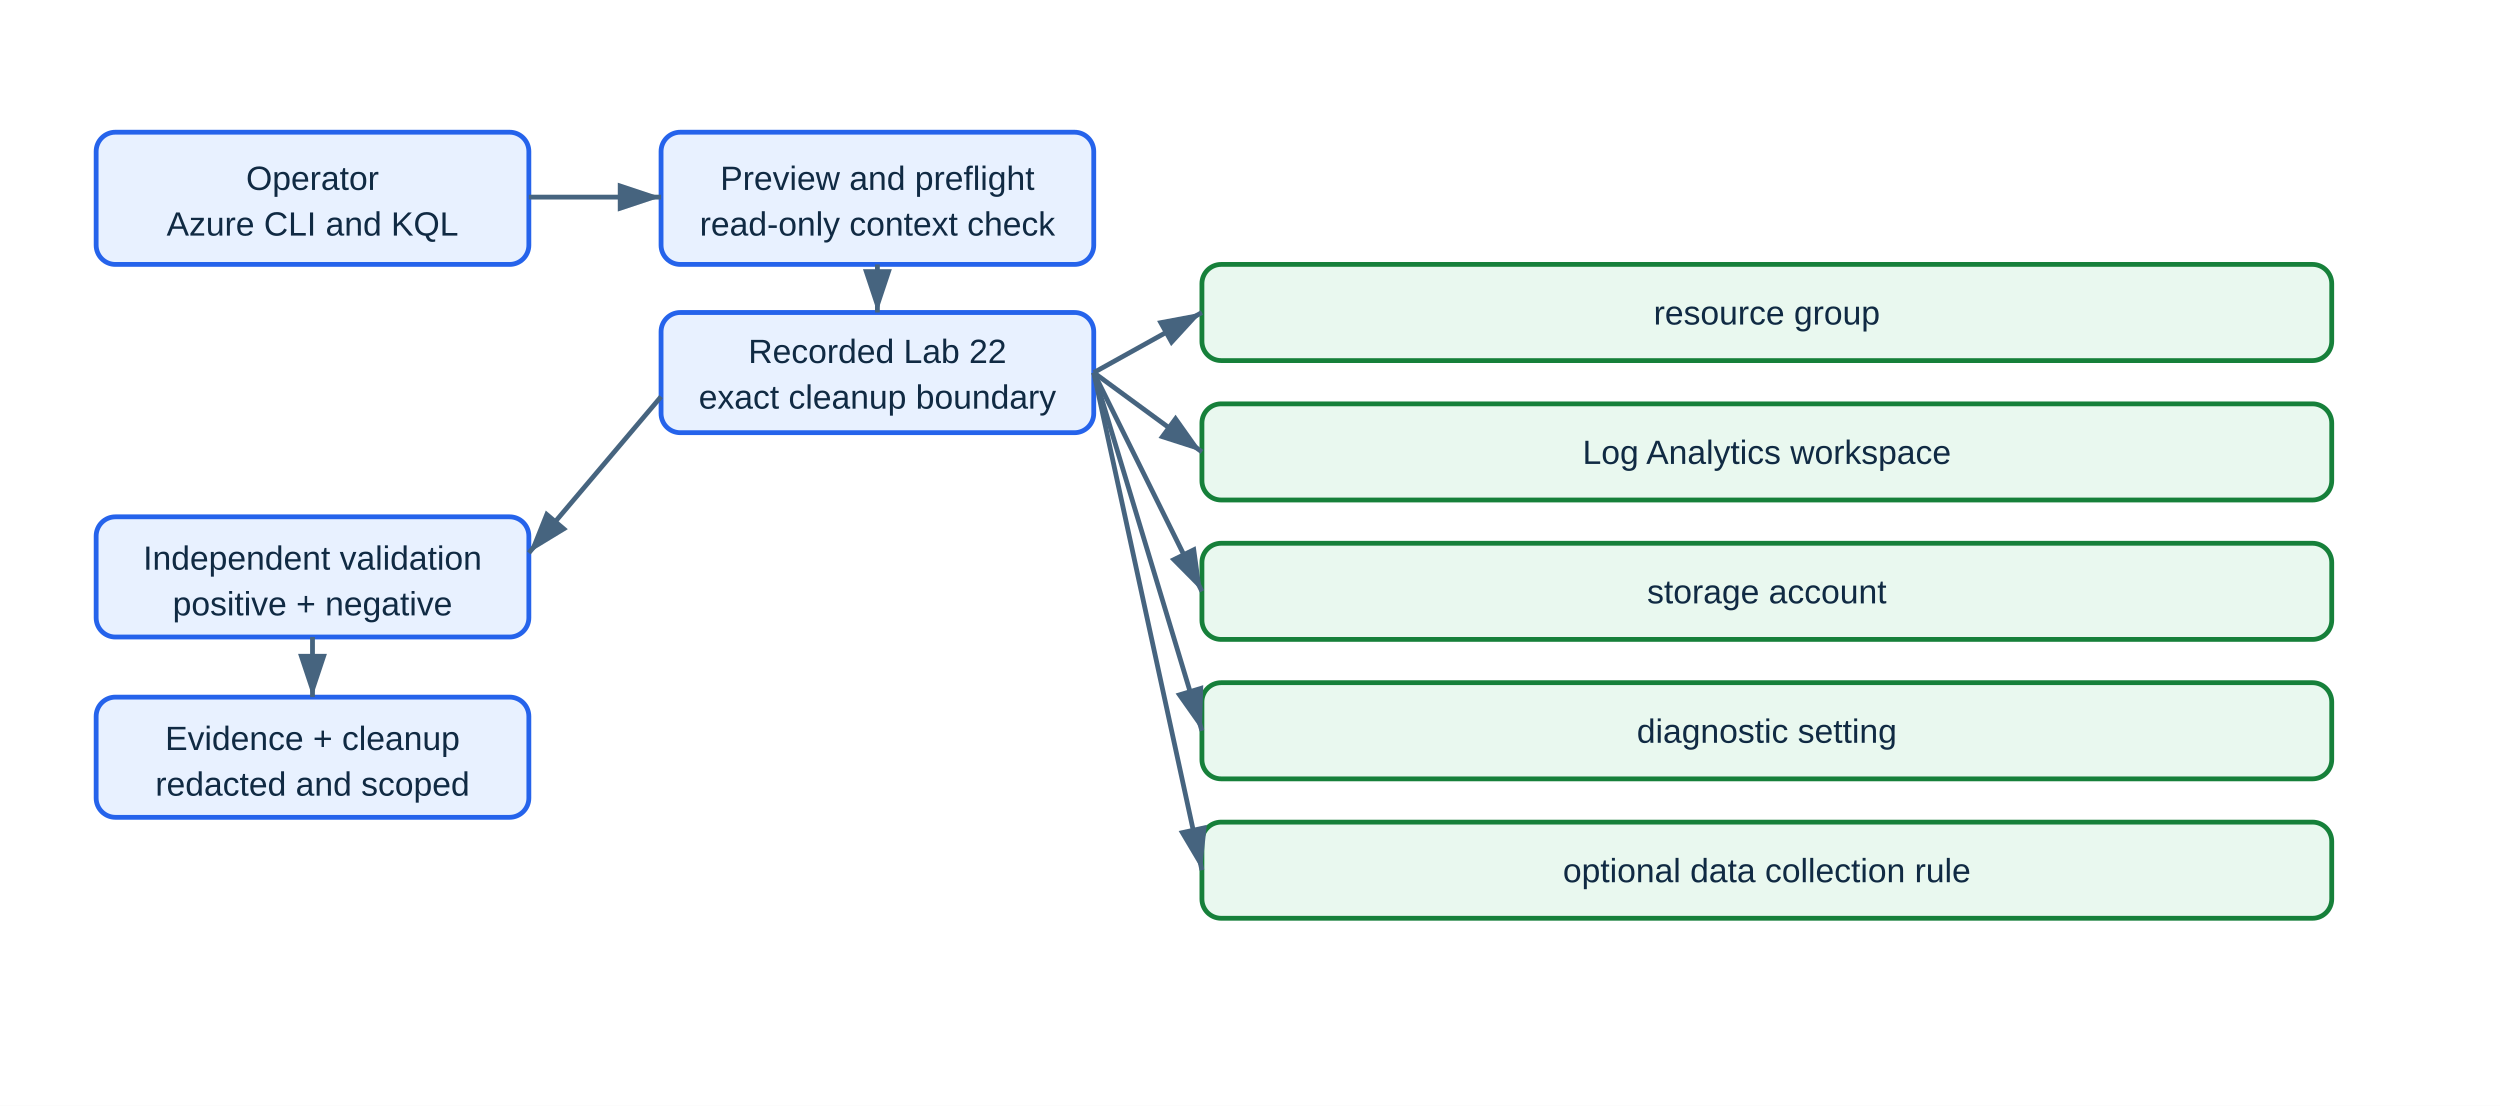
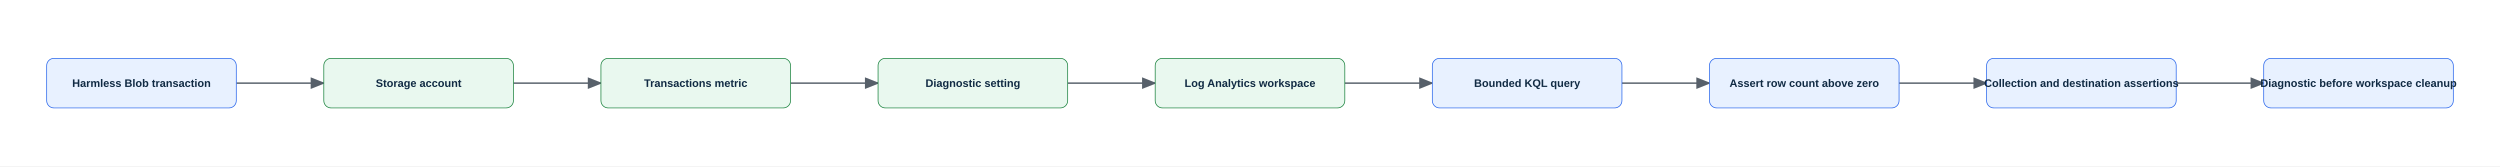
- <svg xmlns="http://www.w3.org/2000/svg" width="1040" height="460" viewBox="0 0 1040 460" role="img" aria-labelledby="title desc">
+ <svg xmlns="http://www.w3.org/2000/svg" width="3428" height="228" viewBox="0 0 3428 228" role="img" aria-labelledby="lab22-title lab22-desc">
  <defs>
-     <marker id="arrow" markerWidth="10" markerHeight="10" refX="9" refY="3" orient="auto">
-       <path d="M0,0 L0,6 L9,3 z" fill="#46647f" />
+     <marker id="arrow" markerWidth="10" markerHeight="8" refX="9" refY="4" orient="auto" markerUnits="strokeWidth">
+       <path d="M 0 0 L 10 4 L 0 8 z" fill="#57606a" />
    </marker>
+     <style>
+       .edge { fill: none; stroke: #57606a; stroke-width: 2; marker-end: url(#arrow); }
+       .edge-label-bg { fill: #ffffff; opacity: .94; }
+       .edge-label { fill: #57606a; font: 13px 'Segoe UI', Arial, sans-serif; text-anchor: middle; dominant-baseline: central; }
+       .node-label { font: 600 15px 'Segoe UI', Arial, sans-serif; text-anchor: middle; dominant-baseline: central; }
+     </style>
  </defs>
-   <style>text{font-family:Segoe UI,Arial,sans-serif;font-size:14px;fill:#102a43} .control{fill:#e8f1ff;stroke:#2563eb;stroke-width:2} .resource{fill:#e9f8ef;stroke:#16803a;stroke-width:2} .arrow{fill:none;stroke:#46647f;stroke-width:2;marker-end:url(#arrow)}</style>
  <rect width="100%" height="100%" fill="#ffffff" />
-   <rect x="40" y="55" width="180" height="55" rx="8" class="control" />
-   <text x="130" y="79" text-anchor="middle">Operator</text>
-   <text x="130" y="98" text-anchor="middle">Azure CLI and KQL</text>
-   <rect x="275" y="55" width="180" height="55" rx="8" class="control" />
-   <text x="365" y="79" text-anchor="middle">Preview and preflight</text>
-   <text x="365" y="98" text-anchor="middle">read-only context check</text>
-   <path d="M220 82 L275 82" class="arrow" />
-   <rect x="275" y="130" width="180" height="50" rx="8" class="control" />
-   <text x="365" y="151" text-anchor="middle">Recorded Lab 22</text>
-   <text x="365" y="170" text-anchor="middle">exact cleanup boundary</text>
-   <path d="M365 110 L365 130" class="arrow" />
-   <rect x="500" y="110" width="470" height="40" rx="8" class="resource" />
-   <text x="735" y="135" text-anchor="middle">resource group</text>
-   <rect x="500" y="168" width="470" height="40" rx="8" class="resource" />
-   <text x="735" y="193" text-anchor="middle">Log Analytics workspace</text>
-   <rect x="500" y="226" width="470" height="40" rx="8" class="resource" />
-   <text x="735" y="251" text-anchor="middle">storage account</text>
-   <rect x="500" y="284" width="470" height="40" rx="8" class="resource" />
-   <text x="735" y="309" text-anchor="middle">diagnostic setting</text>
-   <rect x="500" y="342" width="470" height="40" rx="8" class="resource" />
-   <text x="735" y="367" text-anchor="middle">optional data collection rule</text>
-   <path d="M 455 155 L 500 130" class="arrow" />
-   <path d="M 455 155 L 500 188" class="arrow" />
-   <path d="M 455 155 L 500 246" class="arrow" />
-   <path d="M 455 155 L 500 304" class="arrow" />
-   <path d="M 455 155 L 500 362" class="arrow" />
-   <rect x="40" y="215" width="180" height="50" rx="8" class="control" />
-   <text x="130" y="237" text-anchor="middle">Independent validation</text>
-   <text x="130" y="256" text-anchor="middle">positive + negative</text>
-   <path d="M275 165 L220 230" class="arrow" />
-   <rect x="40" y="290" width="180" height="50" rx="8" class="control" />
-   <text x="130" y="312" text-anchor="middle">Evidence + cleanup</text>
-   <text x="130" y="331" text-anchor="middle">redacted and scoped</text>
-   <path d="M130 265 L130 290" class="arrow" />
+   <g aria-hidden="true">
+     <path class="edge" d="M 324 114 C 384 114, 384 114, 444 114" />
+     <path class="edge" d="M 704 114 C 764 114, 764 114, 824 114" />
+     <path class="edge" d="M 1084 114 C 1144 114, 1144 114, 1204 114" />
+     <path class="edge" d="M 1464 114 C 1524 114, 1524 114, 1584 114" />
+     <path class="edge" d="M 1844 114 C 1904 114, 1904 114, 1964 114" />
+     <path class="edge" d="M 2224 114 C 2284 114, 2284 114, 2344 114" />
+     <path class="edge" d="M 2604 114 C 2664 114, 2664 114, 2724 114" />
+     <path class="edge" d="M 2984 114 C 3044 114, 3044 114, 3104 114" />
+     <rect x="64" y="80" width="260" height="68" rx="10" fill="#e8f1ff" stroke="#2563eb" />
+     <text x="194" y="114" class="node-label" fill="#102a43">Harmless Blob transaction</text>
+     <rect x="444" y="80" width="260" height="68" rx="10" fill="#e9f8ef" stroke="#16803a" />
+     <text x="574" y="114" class="node-label" fill="#102a43">Storage account</text>
+     <rect x="824" y="80" width="260" height="68" rx="10" fill="#e9f8ef" stroke="#16803a" />
+     <text x="954" y="114" class="node-label" fill="#102a43">Transactions metric</text>
+     <rect x="1204" y="80" width="260" height="68" rx="10" fill="#e9f8ef" stroke="#16803a" />
+     <text x="1334" y="114" class="node-label" fill="#102a43">Diagnostic setting</text>
+     <rect x="1584" y="80" width="260" height="68" rx="10" fill="#e9f8ef" stroke="#16803a" />
+     <text x="1714" y="114" class="node-label" fill="#102a43">Log Analytics workspace</text>
+     <rect x="1964" y="80" width="260" height="68" rx="10" fill="#e8f1ff" stroke="#2563eb" />
+     <text x="2094" y="114" class="node-label" fill="#102a43">Bounded KQL query</text>
+     <rect x="2344" y="80" width="260" height="68" rx="10" fill="#e8f1ff" stroke="#2563eb" />
+     <text x="2474" y="114" class="node-label" fill="#102a43">Assert row count above zero</text>
+     <rect x="2724" y="80" width="260" height="68" rx="10" fill="#e8f1ff" stroke="#2563eb" />
+     <text x="2854" y="114" class="node-label" fill="#102a43">Collection and destination assertions</text>
+     <rect x="3104" y="80" width="260" height="68" rx="10" fill="#e8f1ff" stroke="#2563eb" />
+     <text x="3234" y="114" class="node-label" fill="#102a43">Diagnostic before workspace cleanup</text>
+   </g>
</svg>
